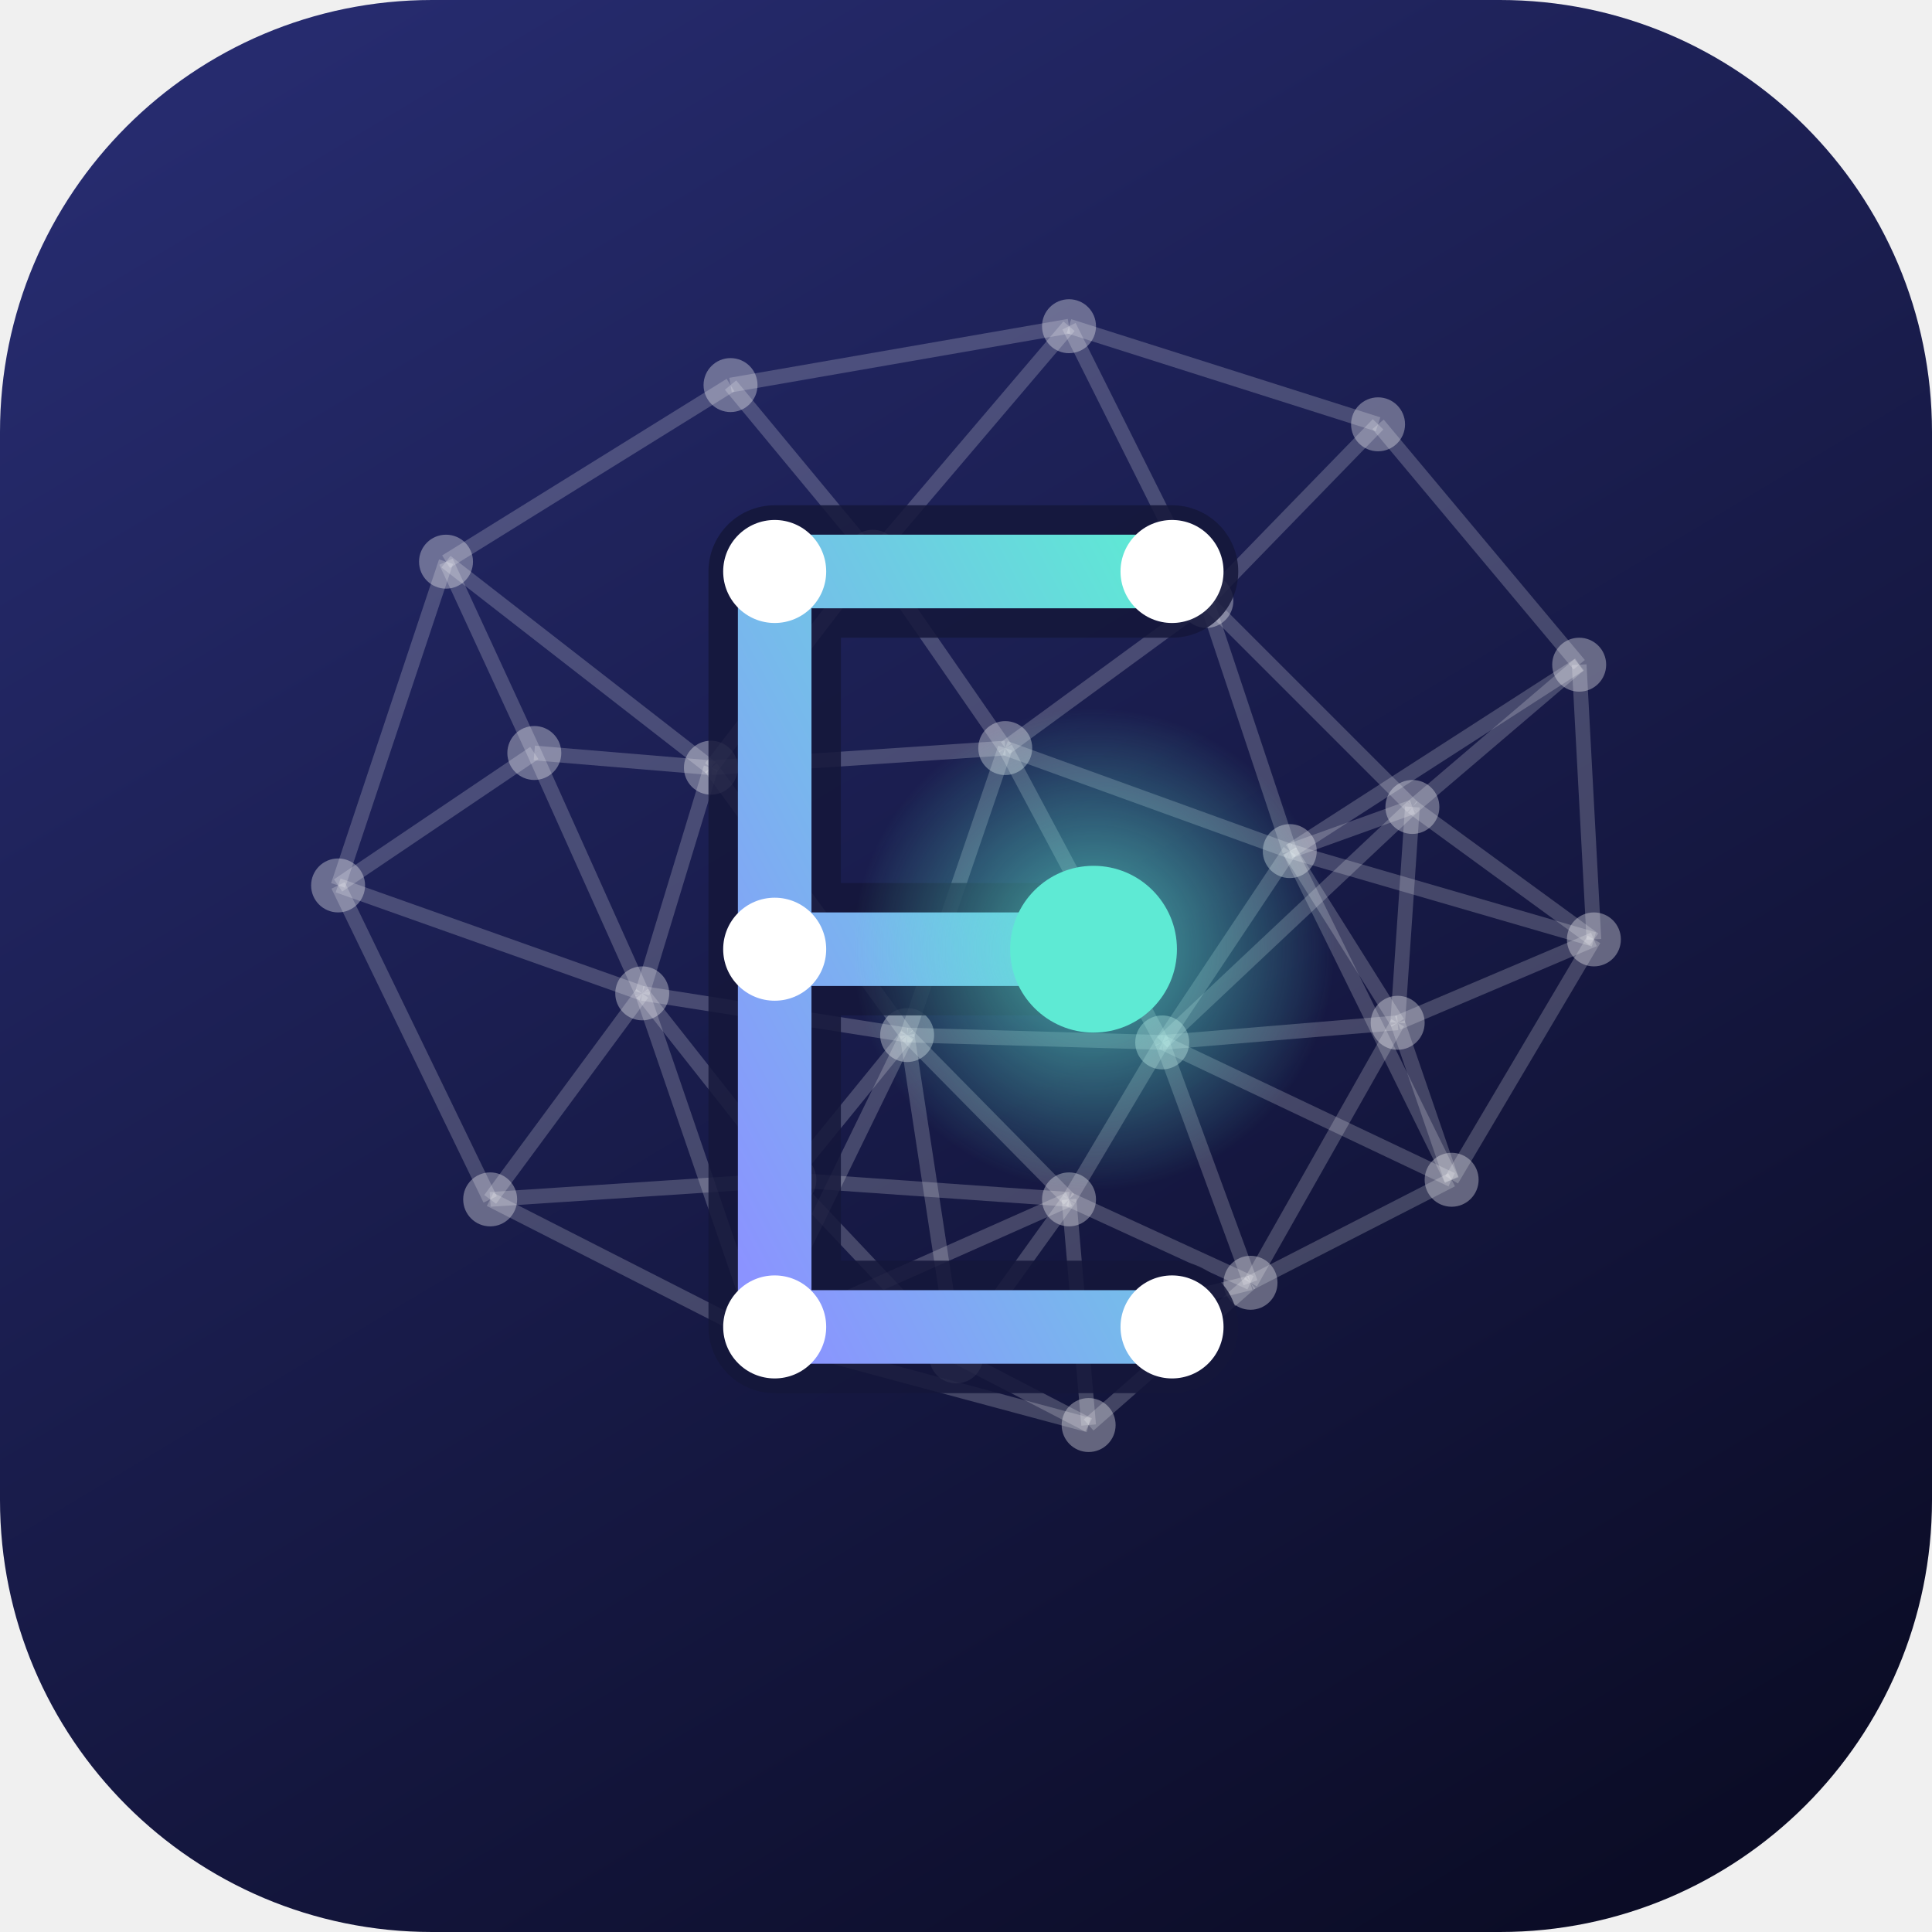
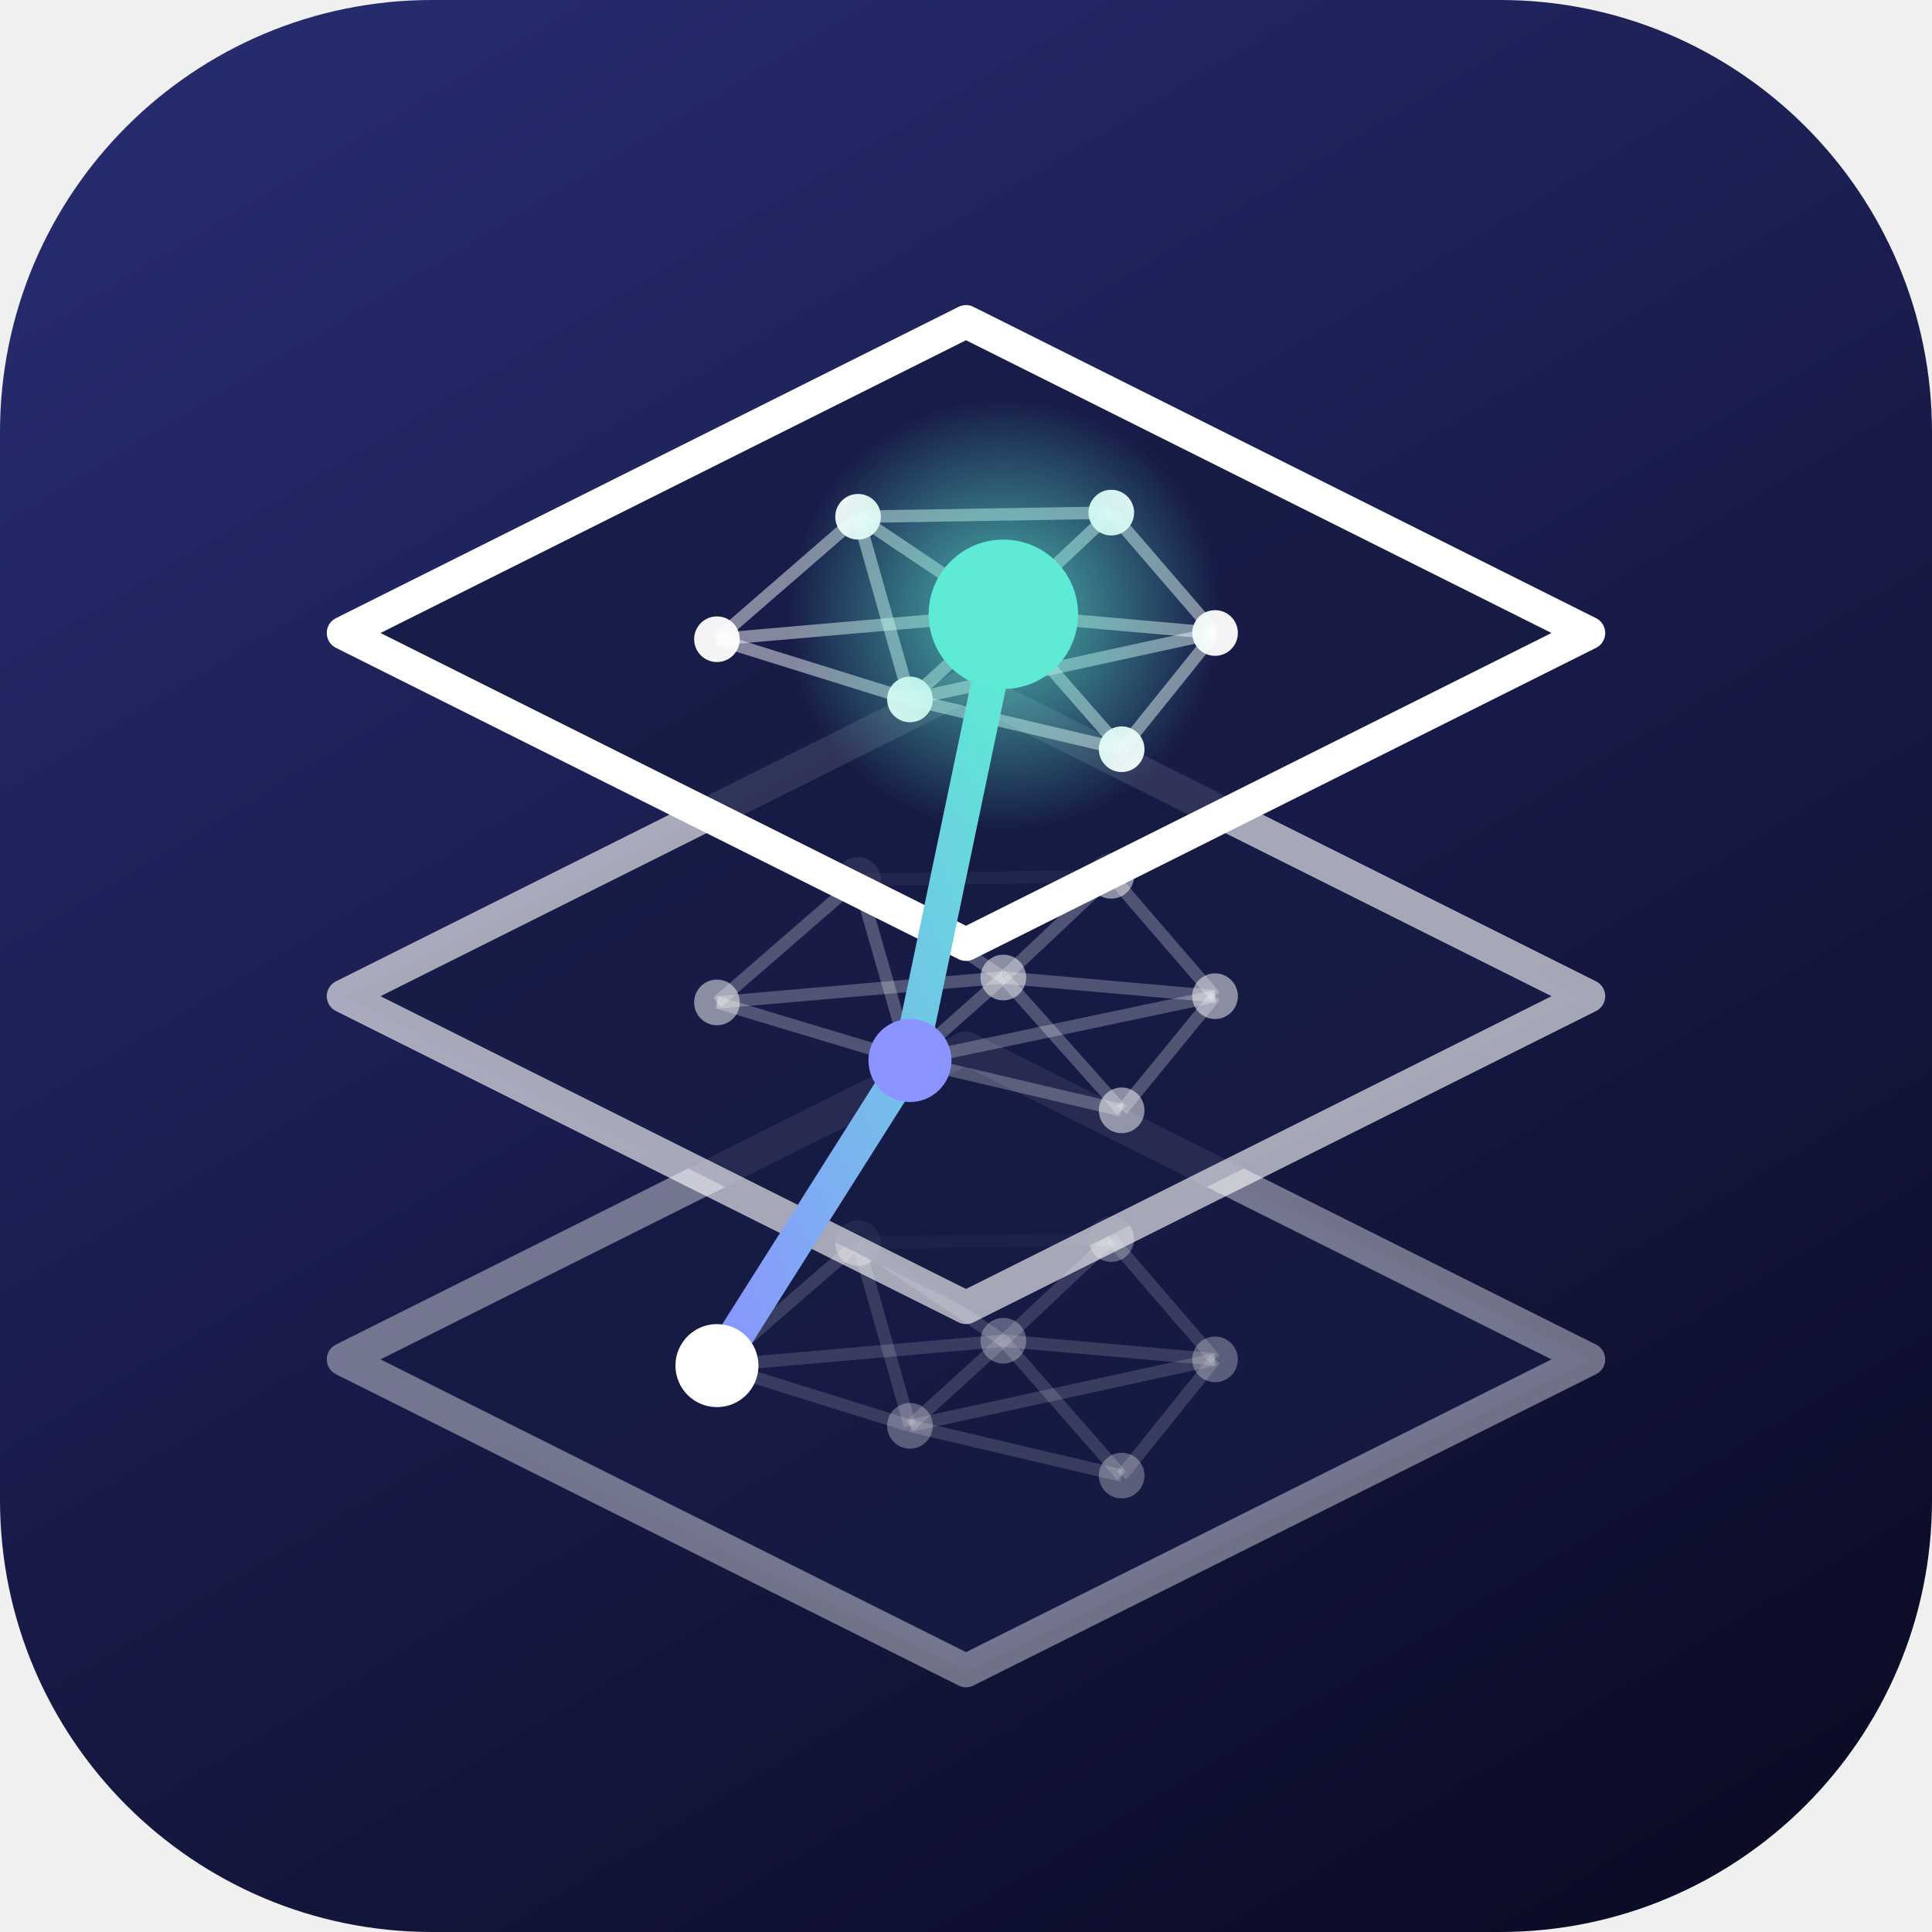
<svg xmlns="http://www.w3.org/2000/svg" viewBox="0 0 1024 1024" width="1024" height="1024" role="img" aria-label="Engram">
  <defs>
    <linearGradient id="bg" x1="0.2" y1="0" x2="0.8" y2="1">
      <stop offset="0" stop-color="#262B6E" />
      <stop offset="1" stop-color="#0B0C26" />
    </linearGradient>
    <linearGradient id="route" x1="0" y1="1" x2="1" y2="0">
      <stop offset="0" stop-color="#8B93FF" />
      <stop offset="1" stop-color="#5EEAD4" />
    </linearGradient>
    <radialGradient id="glow" cx="0.5" cy="0.5" r="0.5">
-       <stop offset="0" stop-color="#5EEAD4" stop-opacity="0.7" />
+       <stop offset="0" stop-color="#5EEAD4" stop-opacity="0.75" />
      <stop offset="1" stop-color="#5EEAD4" stop-opacity="0" />
    </radialGradient>
  </defs>
  <rect width="1024" height="1024" rx="229" fill="url(#bg)" />
-   <g transform="translate(512 520) scale(1.3) translate(-524 -523)">
-     <g stroke="#FFFFFF" stroke-opacity="0.2" stroke-width="6">
-       <line x1="330" y1="612" x2="268" y2="484" />
-       <line x1="330" y1="612" x2="440" y2="668" />
-       <line x1="330" y1="612" x2="392" y2="528" />
-       <line x1="330" y1="612" x2="452" y2="604" />
-       <line x1="268" y1="484" x2="312" y2="352" />
-       <line x1="268" y1="484" x2="392" y2="528" />
-       <line x1="268" y1="484" x2="348" y2="430" />
-       <line x1="312" y1="352" x2="428" y2="280" />
-       <line x1="312" y1="352" x2="420" y2="436" />
-       <line x1="312" y1="352" x2="348" y2="430" />
-       <line x1="428" y1="280" x2="566" y2="256" />
-       <line x1="428" y1="280" x2="486" y2="350" />
-       <line x1="566" y1="256" x2="692" y2="296" />
-       <line x1="566" y1="256" x2="486" y2="350" />
-       <line x1="566" y1="256" x2="622" y2="368" />
-       <line x1="692" y1="296" x2="774" y2="394" />
-       <line x1="692" y1="296" x2="622" y2="368" />
-       <line x1="774" y1="394" x2="780" y2="506" />
-       <line x1="774" y1="394" x2="656" y2="470" />
-       <line x1="774" y1="394" x2="706" y2="452" />
-       <line x1="780" y1="506" x2="722" y2="604" />
-       <line x1="780" y1="506" x2="656" y2="470" />
-       <line x1="780" y1="506" x2="706" y2="452" />
-       <line x1="780" y1="506" x2="700" y2="540" />
-       <line x1="722" y1="604" x2="640" y2="646" />
-       <line x1="722" y1="604" x2="656" y2="470" />
-       <line x1="722" y1="604" x2="604" y2="548" />
-       <line x1="722" y1="604" x2="700" y2="540" />
-       <line x1="640" y1="646" x2="574" y2="704" />
-       <line x1="640" y1="646" x2="520" y2="676" />
-       <line x1="640" y1="646" x2="604" y2="548" />
-       <line x1="640" y1="646" x2="566" y2="612" />
-       <line x1="640" y1="646" x2="700" y2="540" />
-       <line x1="574" y1="704" x2="520" y2="676" />
-       <line x1="574" y1="704" x2="440" y2="668" />
-       <line x1="574" y1="704" x2="566" y2="612" />
-       <line x1="520" y1="676" x2="440" y2="668" />
-       <line x1="520" y1="676" x2="500" y2="545" />
-       <line x1="520" y1="676" x2="452" y2="604" />
-       <line x1="520" y1="676" x2="566" y2="612" />
-       <line x1="440" y1="668" x2="500" y2="545" />
-       <line x1="440" y1="668" x2="392" y2="528" />
-       <line x1="440" y1="668" x2="452" y2="604" />
-       <line x1="440" y1="668" x2="566" y2="612" />
-       <line x1="420" y1="436" x2="540" y2="428" />
-       <line x1="420" y1="436" x2="500" y2="545" />
-       <line x1="420" y1="436" x2="392" y2="528" />
-       <line x1="420" y1="436" x2="486" y2="350" />
-       <line x1="420" y1="436" x2="348" y2="430" />
-       <line x1="540" y1="428" x2="656" y2="470" />
-       <line x1="540" y1="428" x2="500" y2="545" />
-       <line x1="540" y1="428" x2="604" y2="548" />
-       <line x1="540" y1="428" x2="486" y2="350" />
-       <line x1="540" y1="428" x2="622" y2="368" />
-       <line x1="656" y1="470" x2="604" y2="548" />
-       <line x1="656" y1="470" x2="622" y2="368" />
-       <line x1="656" y1="470" x2="706" y2="452" />
-       <line x1="656" y1="470" x2="700" y2="540" />
-       <line x1="500" y1="545" x2="392" y2="528" />
-       <line x1="500" y1="545" x2="604" y2="548" />
-       <line x1="500" y1="545" x2="452" y2="604" />
-       <line x1="500" y1="545" x2="566" y2="612" />
-       <line x1="392" y1="528" x2="348" y2="430" />
-       <line x1="392" y1="528" x2="452" y2="604" />
-       <line x1="604" y1="548" x2="706" y2="452" />
-       <line x1="604" y1="548" x2="566" y2="612" />
-       <line x1="604" y1="548" x2="700" y2="540" />
-       <line x1="486" y1="350" x2="622" y2="368" />
-       <line x1="622" y1="368" x2="706" y2="452" />
-       <line x1="706" y1="452" x2="700" y2="540" />
-       <line x1="452" y1="604" x2="566" y2="612" />
+   <g transform="translate(512 528) scale(1.1) translate(-512 -525)">
+     <polygon points="512,850 812,700 512,550 212,700" fill="#171B45" fill-opacity="0.82" stroke="#FFFFFF" stroke-opacity="0.4" stroke-width="16" stroke-linejoin="round" />
+     <g stroke="#FFFFFF" stroke-opacity="0.15" stroke-width="6">
+       <line x1="460" y1="644" x2="582" y2="642" />
+       <line x1="460" y1="644" x2="485" y2="732" />
+       <line x1="460" y1="644" x2="392" y2="703" />
+       <line x1="460" y1="644" x2="530" y2="691" />
+       <line x1="582" y1="642" x2="632" y2="700" />
+       <line x1="582" y1="642" x2="530" y2="691" />
+       <line x1="632" y1="700" x2="587" y2="756" />
+       <line x1="632" y1="700" x2="485" y2="732" />
+       <line x1="632" y1="700" x2="530" y2="691" />
+       <line x1="587" y1="756" x2="485" y2="732" />
+       <line x1="587" y1="756" x2="530" y2="691" />
+       <line x1="485" y1="732" x2="392" y2="703" />
+       <line x1="485" y1="732" x2="530" y2="691" />
+       <line x1="392" y1="703" x2="530" y2="691" />
    </g>
-     <g fill="#FFFFFF" fill-opacity="0.34">
-       <circle cx="330" cy="612" r="11" />
-       <circle cx="268" cy="484" r="11" />
-       <circle cx="312" cy="352" r="11" />
-       <circle cx="428" cy="280" r="11" />
-       <circle cx="566" cy="256" r="11" />
-       <circle cx="692" cy="296" r="11" />
-       <circle cx="774" cy="394" r="11" />
-       <circle cx="780" cy="506" r="11" />
-       <circle cx="722" cy="604" r="11" />
-       <circle cx="640" cy="646" r="11" />
-       <circle cx="574" cy="704" r="11" />
-       <circle cx="520" cy="676" r="11" />
-       <circle cx="440" cy="668" r="11" />
-       <circle cx="420" cy="436" r="11" />
-       <circle cx="540" cy="428" r="11" />
-       <circle cx="656" cy="470" r="11" />
-       <circle cx="500" cy="545" r="11" />
+     <g fill="#FFFFFF" fill-opacity="0.3">
+       <circle cx="460" cy="644" r="11" />
+       <circle cx="582" cy="642" r="11" />
+       <circle cx="632" cy="700" r="11" />
+       <circle cx="587" cy="756" r="11" />
+       <circle cx="485" cy="732" r="11" />
+       <circle cx="392" cy="703" r="11" />
+       <circle cx="530" cy="691" r="11" />
+     </g>
+     <polygon points="512,675 812,525 512,375 212,525" fill="#171B45" fill-opacity="0.82" stroke="#FFFFFF" stroke-opacity="0.62" stroke-width="16" stroke-linejoin="round" />
+     <g stroke="#FFFFFF" stroke-opacity="0.25" stroke-width="6">
+       <line x1="460" y1="469" x2="582" y2="467" />
+       <line x1="460" y1="469" x2="485" y2="556" />
+       <line x1="460" y1="469" x2="392" y2="528" />
+       <line x1="460" y1="469" x2="530" y2="516" />
+       <line x1="582" y1="467" x2="632" y2="525" />
+       <line x1="582" y1="467" x2="530" y2="516" />
+       <line x1="632" y1="525" x2="587" y2="580" />
+       <line x1="632" y1="525" x2="485" y2="556" />
+       <line x1="632" y1="525" x2="530" y2="516" />
+       <line x1="587" y1="580" x2="485" y2="556" />
+       <line x1="587" y1="580" x2="530" y2="516" />
+       <line x1="485" y1="556" x2="392" y2="528" />
+       <line x1="485" y1="556" x2="530" y2="516" />
+       <line x1="392" y1="528" x2="530" y2="516" />
+     </g>
+     <g fill="#FFFFFF" fill-opacity="0.5">
+       <circle cx="460" cy="469" r="11" />
+       <circle cx="582" cy="467" r="11" />
+       <circle cx="632" cy="525" r="11" />
+       <circle cx="587" cy="580" r="11" />
+       <circle cx="485" cy="556" r="11" />
      <circle cx="392" cy="528" r="11" />
-       <circle cx="604" cy="548" r="11" />
-       <circle cx="486" cy="350" r="11" />
-       <circle cx="622" cy="368" r="11" />
-       <circle cx="348" cy="430" r="11" />
-       <circle cx="706" cy="452" r="11" />
-       <circle cx="452" cy="604" r="11" />
-       <circle cx="566" cy="612" r="11" />
-       <circle cx="700" cy="540" r="11" />
+       <circle cx="530" cy="516" r="11" />
    </g>
-     <path d="M608 356 H446 V664 H608 M446 510 H576" fill="none" stroke="#14173A" stroke-opacity="0.85" stroke-width="54" stroke-linecap="round" stroke-linejoin="round" />
-     <path d="M608 356 H446 V664 H608 M446 510 H576" fill="none" stroke="url(#route)" stroke-width="30" stroke-linecap="round" stroke-linejoin="round" />
-     <g fill="#FFFFFF">
-       <circle cx="608" cy="356" r="21" />
-       <circle cx="446" cy="356" r="21" />
-       <circle cx="446" cy="510" r="21" />
-       <circle cx="446" cy="664" r="21" />
-       <circle cx="608" cy="664" r="21" />
+     <polygon points="512,500 812,350 512,200 212,350" fill="#171B45" fill-opacity="0.82" stroke="#FFFFFF" stroke-opacity="1" stroke-width="16" stroke-linejoin="round" />
+     <g stroke="#FFFFFF" stroke-opacity="0.47" stroke-width="6">
+       <line x1="460" y1="294" x2="582" y2="292" />
+       <line x1="460" y1="294" x2="485" y2="382" />
+       <line x1="460" y1="294" x2="392" y2="353" />
+       <line x1="460" y1="294" x2="530" y2="341" />
+       <line x1="582" y1="292" x2="632" y2="350" />
+       <line x1="582" y1="292" x2="530" y2="341" />
+       <line x1="632" y1="350" x2="587" y2="406" />
+       <line x1="632" y1="350" x2="485" y2="382" />
+       <line x1="632" y1="350" x2="530" y2="341" />
+       <line x1="587" y1="406" x2="485" y2="382" />
+       <line x1="587" y1="406" x2="530" y2="341" />
+       <line x1="485" y1="382" x2="392" y2="353" />
+       <line x1="485" y1="382" x2="530" y2="341" />
+       <line x1="392" y1="353" x2="530" y2="341" />
    </g>
-     <circle cx="576" cy="510" r="98" fill="url(#glow)" />
-     <circle cx="576" cy="510" r="34" fill="#5EEAD4" />
+     <g fill="#FFFFFF" fill-opacity="0.95">
+       <circle cx="460" cy="294" r="11" />
+       <circle cx="582" cy="292" r="11" />
+       <circle cx="632" cy="350" r="11" />
+       <circle cx="587" cy="406" r="11" />
+       <circle cx="485" cy="382" r="11" />
+       <circle cx="392" cy="353" r="11" />
+       <circle cx="530" cy="341" r="11" />
+     </g>
+     <path d="M392 703 L485 556 L530 341" fill="none" stroke="url(#route)" stroke-width="17" stroke-linecap="round" stroke-linejoin="round" />
+     <circle cx="392" cy="703" r="20" fill="#FFFFFF" />
+     <circle cx="485" cy="556" r="20" fill="#8B93FF" />
+     <circle cx="530" cy="341" r="104" fill="url(#glow)" />
+     <circle cx="530" cy="341" r="36" fill="#5EEAD4" />
  </g>
</svg>
